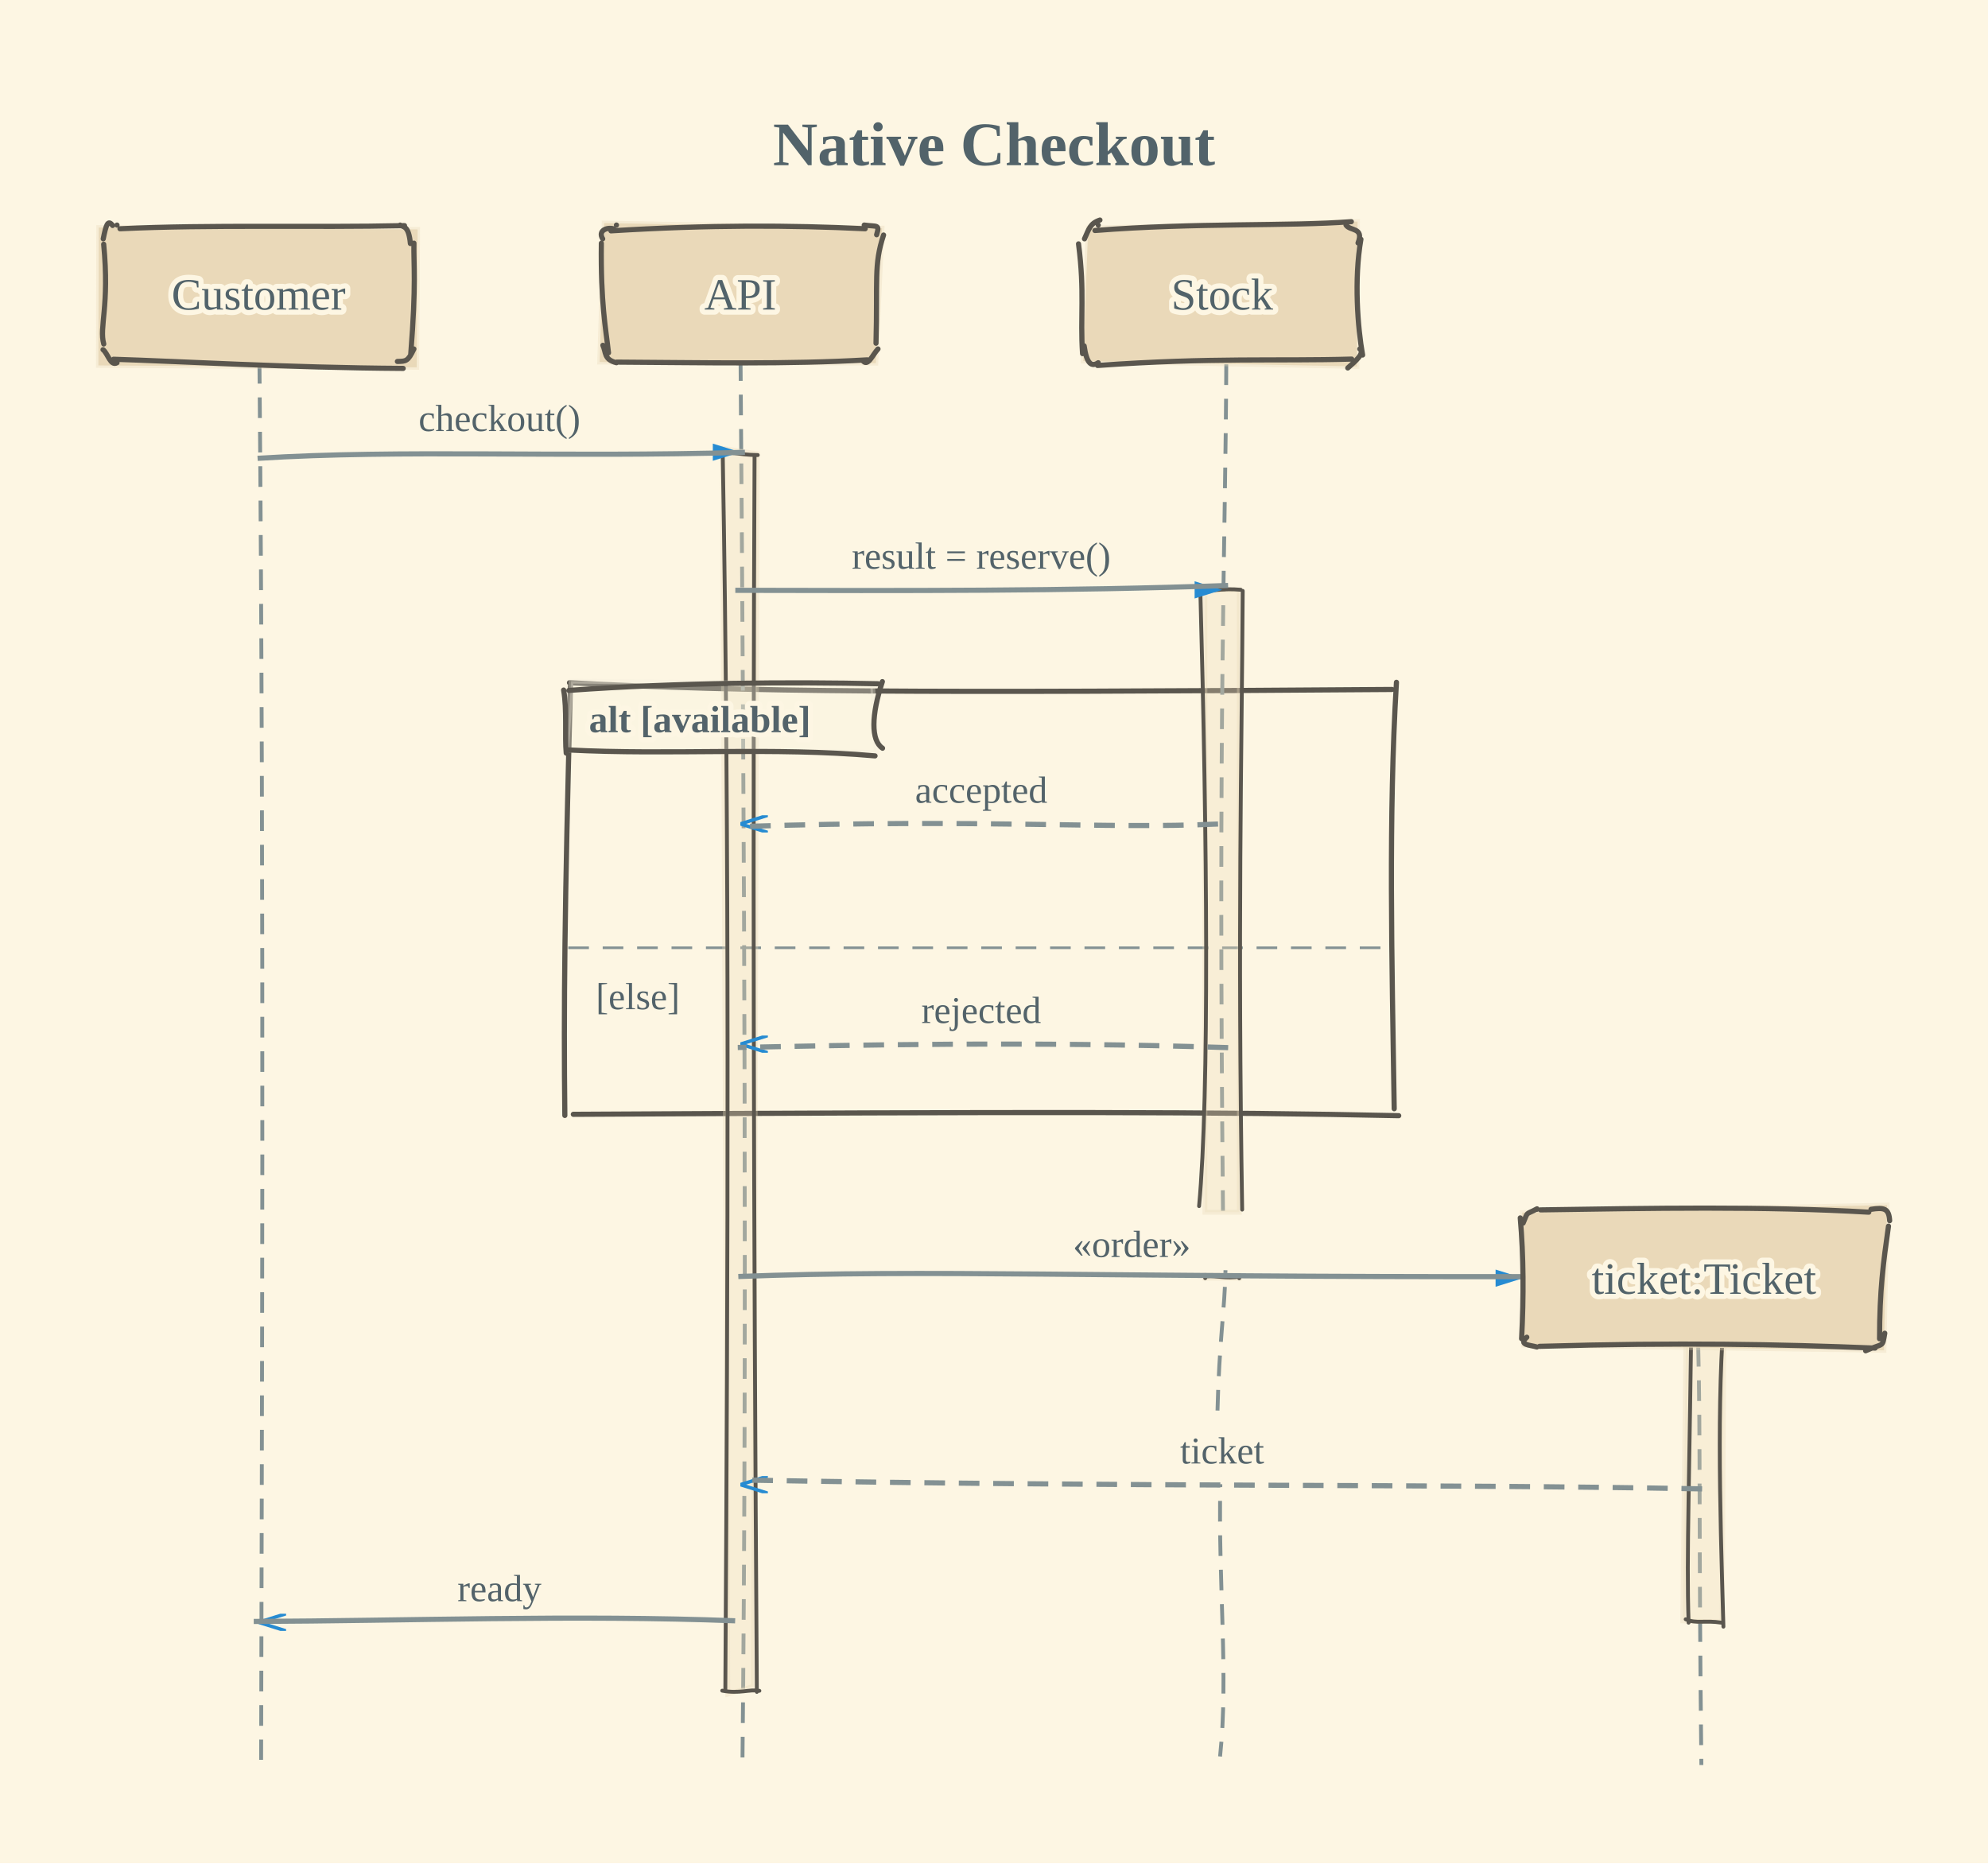
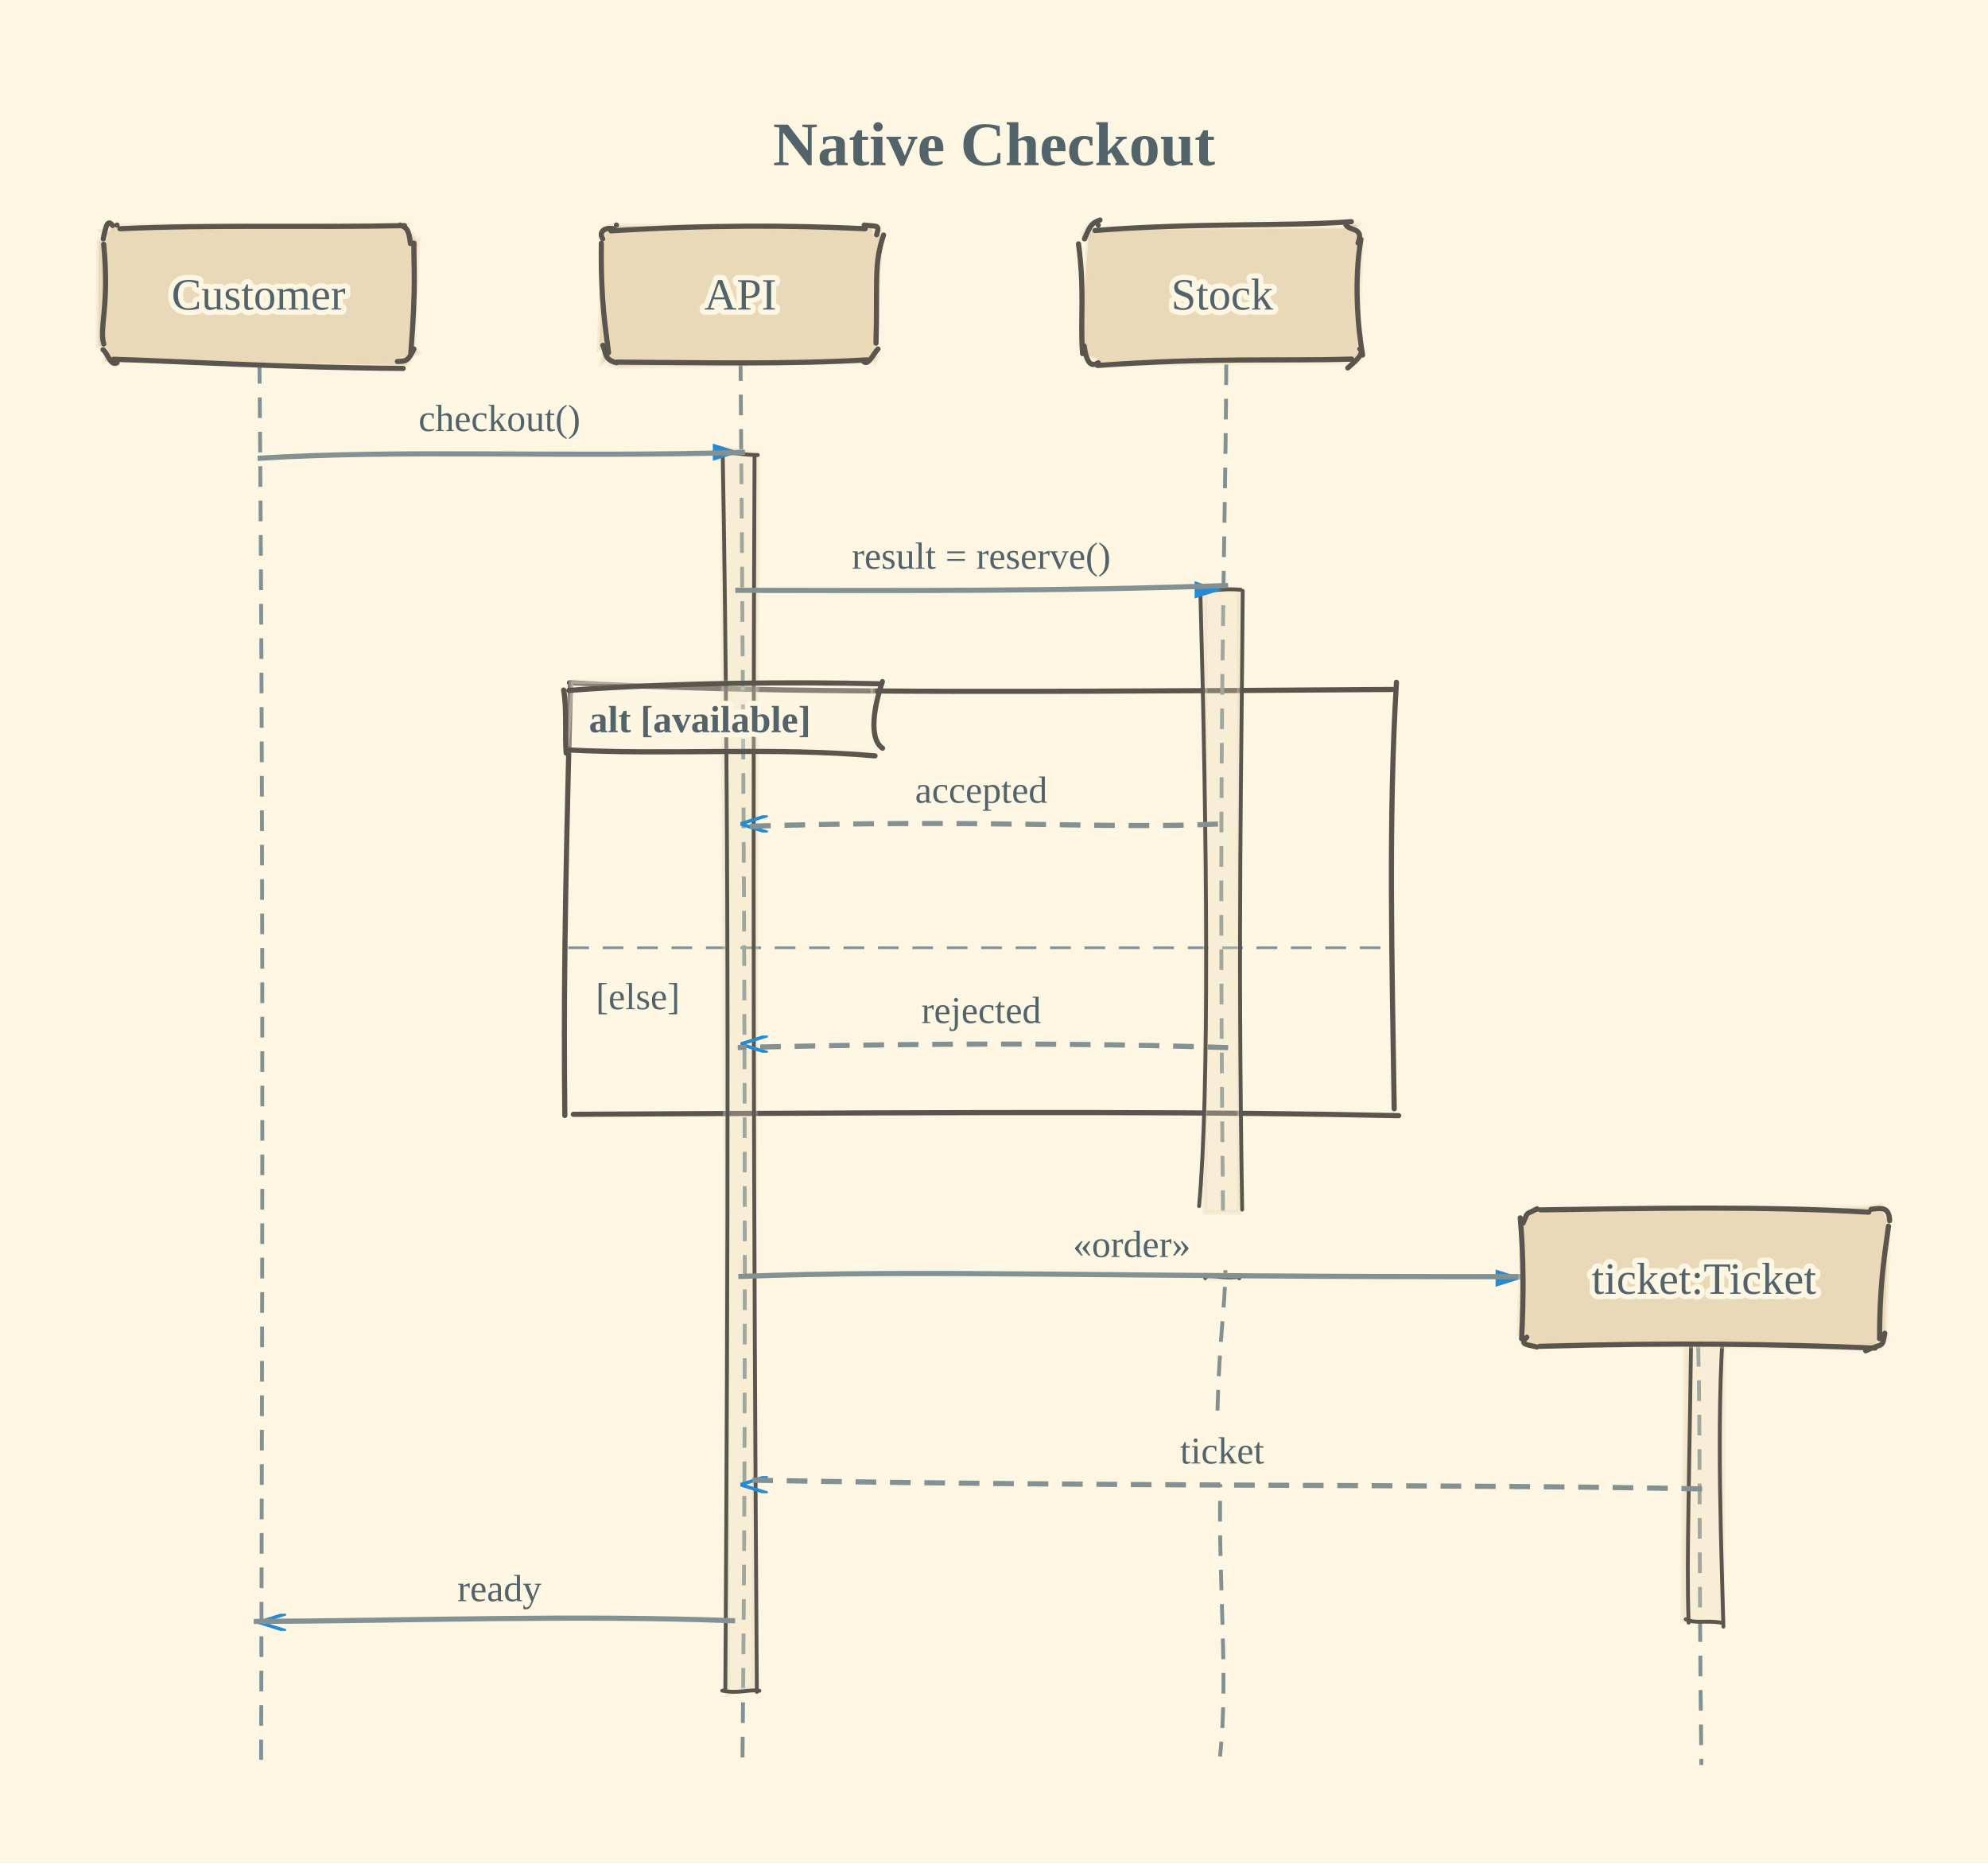
- <svg xmlns="http://www.w3.org/2000/svg" width="577.676" height="541.4" viewBox="0 0 577.676 541.4" style="--bg:#fdf6e3;--fg:#657b83;--line:#93a1a1;--accent:#268bd2;--muted:#93a1a1;--surface:#ead9b9;--border:#5a564e;--font:Caveat;background:#fdf6e3" class="am-1a24w1d0l47323">
+ <svg xmlns="http://www.w3.org/2000/svg" width="577.676" height="541.4" viewBox="0 0 577.676 541.4" style="--bg:#fdf6e3;--fg:#657b83;--line:#93a1a1;--accent:#268bd2;--muted:#93a1a1;--surface:#ead9b9;--border:#5a564e;--font:Caveat;background:#fdf6e3" class="am-1lyvs3s0mnt2v2">
  <style>
-   svg.am-1a24w1d0l47323 { font-family: var(--font, 'Caveat'), system-ui, sans-serif; }
-   svg.am-1a24w1d0l47323 {
+   svg.am-1lyvs3s0mnt2v2 { font-family: var(--font, 'Caveat'), system-ui, sans-serif; }
+   svg.am-1lyvs3s0mnt2v2 {
    /* Derived from --bg and --fg (overridable via --line, --accent, etc.) */
    --_text:          #657b83;
    --_text-sec:      #93a1a1;
    --_text-muted:    #93a1a1;
    --_text-faint:    #abb4af;
    --_line:          #93a1a1;
    --_arrow:         #268bd2;
    --_node-fill:     #ead9b9;
    --_node-stroke:   #5a564e;
    --_group-fill:    #fdf6e3;
    --_group-hdr:     #f5f0de;
    --_inner-stroke:  #ebe7d7;
    --_key-badge:     #eeead9;
  }
</style>
  <rect width="577.676" height="541.4" fill="#fdf6e3" data-backdrop="page" />
  <defs>
    <marker id="seq-arrow" markerWidth="8" markerHeight="5" refX="8" refY="2.5" orient="auto-start-reverse">
      <polygon points="0 0, 8 2.5, 0 5" fill="#268bd2" />
    </marker>
    <marker id="seq-arrow-open" markerWidth="8" markerHeight="5" refX="8" refY="2.5" orient="auto-start-reverse">
      <polyline points="0 0, 8 2.5, 0 5" fill="none" stroke="#268bd2" stroke-width="1" />
    </marker>
    <marker id="seq-arrow-cross" markerWidth="8" markerHeight="5" refX="4" refY="2.5" orient="auto">
      <path d="M1 1 L7 4 M1 4 L7 1" fill="none" stroke="#268bd2" stroke-width="1.5" />
    </marker>
    <marker id="seq-arrow-half-top" markerWidth="8" markerHeight="5" refX="8" refY="2.5" orient="auto-start-reverse">
      <polygon points="0 0, 8 2.5, 0 2.5" fill="#268bd2" />
    </marker>
    <marker id="seq-arrow-half-bottom" markerWidth="8" markerHeight="5" refX="8" refY="2.5" orient="auto-start-reverse">
      <polygon points="0 2.5, 8 2.5, 0 5" fill="#268bd2" />
    </marker>
    <marker id="seq-arrow-stick-top" markerWidth="8" markerHeight="5" refX="8" refY="2.5" orient="auto-start-reverse">
      <path d="M0 0 L8 2.5" fill="none" stroke="#268bd2" stroke-width="1.5" />
    </marker>
    <marker id="seq-arrow-stick-bottom" markerWidth="8" markerHeight="5" refX="8" refY="2.5" orient="auto-start-reverse">
      <path d="M0 5 L8 2.5" fill="none" stroke="#268bd2" stroke-width="1.5" />
    </marker>
  </defs>
  <text paint-order="stroke" stroke="#fdf6e3" stroke-width="3" stroke-linejoin="round" stroke-linecap="round" x="288.838" y="41.7" class="diagram-title" text-anchor="middle" font-size="18" font-weight="600" fill="#52636a" data-id="diagram-title" data-role="title" data-prepared-text="true" dy="6.3" textLength="142.02" lengthAdjust="spacingAndGlyphs" data-font-metrics="deterministic-fit">Native Checkout</text>
  <g class="block" data-type="alt" data-label="available" data-id="statement:3" data-role="block">
    <path d="M165.48 198.38 C217.63 201.15, 267.06 201.34, 404.49 200.34 M405.78 198.26 C403.43 237.65, 404.47 278.36, 405.13 322.17 M406.44 324.19 C353.75 323.04, 299.94 323.05, 166.6 323.79 M164.13 324.12 C163.78 293.14, 164.05 263.96, 165.76 199.34" fill="none" stroke="#5a564e" stroke-width="1.5" stroke-linecap="round" stroke-linejoin="round" data-id="statement:3:rect" data-role="block" />
    <line x1="165.133" y1="275.4" x2="405.133" y2="275.4" stroke="#839193" stroke-width="0.75" stroke-dasharray="6 4" data-relationship="block" data-direction="undirected" data-id="statement:3:divider#0" data-role="block" />
  </g>
  <line stroke-opacity="0" class="lifeline" data-actor="Buyer" x1="75.133" y1="105.4" x2="75.133" y2="511.4" stroke="#839193" stroke-width="0.75" stroke-dasharray="6 4" data-relationship="lifeline" data-direction="undirected" />
  <path d="M75.39 105.47 C76.83 265.57, 76.02 426.65, 75.88 511.36" fill="none" stroke="#839193" stroke-width="1.125" stroke-linecap="butt" stroke-linejoin="miter" stroke-miterlimit="4" stroke-dasharray="6 4" />
  <line stroke-opacity="0" class="lifeline" data-actor="API" x1="215.133" y1="105.4" x2="215.133" y2="511.4" stroke="#839193" stroke-width="0.75" stroke-dasharray="6 4" data-relationship="lifeline" data-direction="undirected" />
  <path d="M215.19 104.67 C216.32 248.01, 217.01 390.61, 215.75 511.63" fill="none" stroke="#839193" stroke-width="1.125" stroke-linecap="butt" stroke-linejoin="miter" stroke-miterlimit="4" stroke-dasharray="6 4" />
  <g class="lifeline" data-actor="Stock">
    <line stroke-opacity="0" x1="355.133" y1="105.4" x2="355.133" y2="352.25" stroke="#839193" stroke-width="0.75" stroke-dasharray="6 4" stroke-dashoffset="0" data-relationship="lifeline" data-direction="undirected" />
    <path d="M356.33 105.87 C356.15 157.02, 353.91 205.94, 355.39 353.08" fill="none" stroke="#839193" stroke-width="1.125" stroke-linecap="butt" stroke-linejoin="miter" stroke-miterlimit="4" stroke-dasharray="6 4" stroke-dashoffset="0" />
    <line stroke-opacity="0" x1="355.133" y1="370.55" x2="355.133" y2="412.25" stroke="#839193" stroke-width="0.75" stroke-dasharray="6 4" stroke-dashoffset="5.15" data-relationship="lifeline" data-direction="undirected" />
    <path d="M356.1 369.09 C355.92 380.64, 354.28 389.15, 353.75 410.85" fill="none" stroke="#839193" stroke-width="1.125" stroke-linecap="butt" stroke-linejoin="miter" stroke-miterlimit="4" stroke-dasharray="6 4" stroke-dashoffset="5.15" />
    <line stroke-opacity="0" x1="355.133" y1="430.55" x2="355.133" y2="511.4" stroke="#839193" stroke-width="0.75" stroke-dasharray="6 4" stroke-dashoffset="5.15" data-relationship="lifeline" data-direction="undirected" />
    <path d="M354.61 431.27 C353.96 460.09, 357.02 487.06, 354.53 510.38" fill="none" stroke="#839193" stroke-width="1.125" stroke-linecap="butt" stroke-linejoin="miter" stroke-miterlimit="4" stroke-dasharray="6 4" stroke-dashoffset="5.15" />
  </g>
  <line stroke-opacity="0" class="lifeline" data-actor="ticket:Ticket" x1="495.133" y1="391.4" x2="495.133" y2="511.4" stroke="#839193" stroke-width="0.75" stroke-dasharray="6 4" data-relationship="lifeline" data-direction="undirected" />
  <path d="M493.47 391.09 C494.15 417.33, 493.59 445.66, 494.39 512.87" fill="none" stroke="#839193" stroke-width="1.125" stroke-linecap="butt" stroke-linejoin="miter" stroke-miterlimit="4" stroke-dasharray="6 4" />
  <g class="activation" data-actor="Stock" data-id="activation:Stock#0" data-role="activation">
    <path d="M 350.133 171.4 h 10 V 352.25 h -10 Z M 350.133 370.55 h 10 V 371.4 h -10 Z" fill="#ead9b9" fill-opacity="0.3" stroke="#ead9b9" stroke-width="1.4" stroke-opacity="0.34" data-id="part:[&quot;activation:Stock#0&quot;,&quot;fill&quot;]" data-role="activation" />
    <path d="M348.8 171.89 C350.77 243.55, 351.45 317.75, 348.43 350.46 M361.11 171.7 C360.82 220.49, 359.62 269.62, 360.95 351.48 M350.48 171.53 C353 171.76, 355.23 170.9, 360.52 171.37 M350.17 370.48 C350.13 370.81, 350.19 371.14, 350.21 371.4 M360.16 370.54 C360.19 370.83, 360.07 371.01, 360.1 371.42 M350.87 370.86 C353.12 370.57, 356.12 371.64, 360.39 370.91" fill="none" stroke="#5a564e" stroke-width="1.125" stroke-linecap="round" stroke-linejoin="round" data-id="part:[&quot;activation:Stock#0&quot;,&quot;border&quot;]" data-role="activation" />
  </g>
  <path d="M490.098,371.725 L500.995,372.701 L500.445,471.315 L488.978,470.984 Z" fill="#ead9b9" fill-opacity="0.3" stroke="none" data-id="activation:ticket:Ticket#0" data-role="activation" />
  <path d="M490.098,371.725 L500.995,372.701 L500.445,471.315 L488.978,470.984 Z" fill="none" stroke="#ead9b9" stroke-width="1.4" stroke-opacity="0.34" />
  <path d="M489.87 371 C493.01 370.67, 496.36 372.1, 500.39 370.73 M501.91 372.12 C498.63 401.86, 499.74 435.91, 500.79 472.66 M500.27 471.51 C495.32 470.73, 492.96 471.9, 489.84 470.52 M490.67 471.5 C490.01 451.29, 491 430.35, 491.61 370.85" fill="none" stroke="#5a564e" stroke-width="1.125" stroke-linecap="round" stroke-linejoin="round" />
  <path d="M209.942,130.288 L220.068,131.859 L218.909,489.979 L211.484,492.264 Z" fill="#ead9b9" fill-opacity="0.3" stroke="none" data-id="activation:API#0" data-role="activation" />
  <path d="M209.942,130.288 L220.068,131.859 L218.909,489.979 L211.484,492.264 Z" fill="none" stroke="#ead9b9" stroke-width="1.4" stroke-opacity="0.34" />
  <path d="M209.5 132.27 C212.14 130.74, 213.96 132.21, 220.19 132.23 M219.26 132.41 C218.76 240, 218.94 346.27, 219.93 491.62 M220.66 491.3 C217.73 490.78, 214.9 492.22, 209.87 491.26 M210.77 490.98 C211.5 368.95, 212.03 244.92, 210.01 131.85" fill="none" stroke="#5a564e" stroke-width="1.125" stroke-linecap="round" stroke-linejoin="round" />
  <g class="sequence-block-header-overlay" pointer-events="none" aria-hidden="true" data-id="statement:3:header-overlay" data-role="block">
    <path d="M165.953,197.929 L253.561,198.872 L254.619,218.623 L164.66,217.98 Z" fill="#f5f0de" fill-opacity="0.3" stroke="none" data-id="statement:3:tab" data-role="block" />
    <path d="M165.953,197.929 L253.561,198.872 L254.619,218.623 L164.66,217.98 Z" fill="none" stroke="#f5f0de" stroke-width="1.4" stroke-opacity="0.34" />
    <path d="M165.31 200.61 C197.39 198.29, 230.37 198.13, 255.15 198.68 M256.4 198.06 C253.19 207.74, 253.04 215.16, 256.45 217.41 M254.27 219.64 C224.74 217.02, 194.61 219.46, 165.07 217.91 M164.53 218.83 C164.08 214.03, 164.79 206.19, 163.78 200.51" fill="none" stroke="#5a564e" stroke-width="1.5" stroke-linecap="round" stroke-linejoin="round" />
    <text paint-order="stroke" stroke="#fdf6e3" stroke-width="3" stroke-linejoin="round" stroke-linecap="round" x="171.133" y="208.9" text-anchor="start" font-size="11" font-weight="600" fill="#53636a" data-prepared-text="true" dy="3.85" textLength="69.63" lengthAdjust="spacingAndGlyphs" data-font-metrics="deterministic-fit">alt [available]</text>
  </g>
  <g class="sequence-block-divider-labels" pointer-events="none" data-id="statement:3:divider-labels" data-role="block">
    <text paint-order="stroke" stroke="#fdf6e3" stroke-width="3" stroke-linejoin="round" stroke-linecap="round" x="173.133" y="289.4" text-anchor="start" font-size="11" font-weight="400" fill="#53636a" data-prepared-text="true" dy="3.85" textLength="27.786" lengthAdjust="spacingAndGlyphs" data-font-metrics="deterministic-fit">[else]</text>
  </g>
  <g class="message" data-label="checkout()" data-line-style="solid" data-start-head="none" data-end-head="filled" data-central-start="false" data-central-end="false" data-self="false" data-id="statement:1" data-role="message">
    <line stroke-opacity="0" x1="75.133" y1="131.4" x2="215.133" y2="131.4" stroke="#839193" stroke-width="1" marker-end="url(#seq-arrow)" data-relationship="sequence-message" data-direction="forward" data-id="statement:1:line" data-role="message" data-from="Buyer" data-to="API" role="graphics-symbol" aria-roledescription="relation" aria-label="Buyer to API: checkout()" />
    <path d="M74.85 133.18 C116.78 130.54, 162.78 132.98, 216.46 131.43" fill="none" stroke="#839193" stroke-width="1.5" stroke-linecap="butt" stroke-linejoin="miter" stroke-miterlimit="4" />
    <text paint-order="stroke" stroke="#fdf6e3" stroke-width="3" stroke-linejoin="round" stroke-linecap="round" x="145.133" y="121.4" text-anchor="middle" font-size="11" font-weight="400" fill="#53636a" data-prepared-text="true" dy="3.85" textLength="51.546" lengthAdjust="spacingAndGlyphs" data-font-metrics="deterministic-fit">checkout()</text>
  </g>
  <g class="message" data-label="result = reserve()" data-line-style="solid" data-start-head="none" data-end-head="filled" data-central-start="false" data-central-end="false" data-self="false" data-id="statement:2" data-role="message">
    <line stroke-opacity="0" x1="215.133" y1="171.4" x2="355.133" y2="171.4" stroke="#839193" stroke-width="1" marker-end="url(#seq-arrow)" data-relationship="sequence-message" data-direction="forward" data-id="statement:2:line" data-role="message" data-from="API" data-to="Stock" role="graphics-symbol" aria-roledescription="relation" aria-label="API to Stock: result = reserve()" />
    <path d="M213.67 171.53 C262.78 171.64, 309.85 171.79, 356.86 170.12" fill="none" stroke="#839193" stroke-width="1.5" stroke-linecap="butt" stroke-linejoin="miter" stroke-miterlimit="4" />
    <text paint-order="stroke" stroke="#fdf6e3" stroke-width="3" stroke-linejoin="round" stroke-linecap="round" x="285.133" y="161.4" text-anchor="middle" font-size="11" font-weight="400" fill="#53636a" data-prepared-text="true" dy="3.85" textLength="83.622" lengthAdjust="spacingAndGlyphs" data-font-metrics="deterministic-fit">result = reserve()</text>
  </g>
  <g class="message" data-label="accepted" data-line-style="dashed" data-start-head="none" data-end-head="open" data-central-start="false" data-central-end="false" data-self="false" data-parent-id="statement:3" data-id="statement:4" data-role="message">
    <line stroke-opacity="0" x1="355.133" y1="239.4" x2="215.133" y2="239.4" stroke="#839193" stroke-width="1" stroke-dasharray="6 4" marker-end="url(#seq-arrow-open)" data-relationship="sequence-message" data-direction="forward" data-id="statement:4:line" data-role="message" data-from="Stock" data-to="API" role="graphics-symbol" aria-roledescription="relation" aria-label="Stock to API: accepted" />
    <path d="M353.94 239.44 C320.82 240.97, 286.71 237.88, 216.17 240.15" fill="none" stroke="#839193" stroke-width="1.5" stroke-linecap="butt" stroke-linejoin="miter" stroke-miterlimit="4" stroke-dasharray="6 4" />
    <text paint-order="stroke" stroke="#fdf6e3" stroke-width="3" stroke-linejoin="round" stroke-linecap="round" x="285.133" y="229.4" text-anchor="middle" font-size="11" font-weight="400" fill="#53636a" data-prepared-text="true" dy="3.85" textLength="45.606" lengthAdjust="spacingAndGlyphs" data-font-metrics="deterministic-fit">accepted</text>
  </g>
  <g class="message" data-label="rejected" data-line-style="dashed" data-start-head="none" data-end-head="open" data-central-start="false" data-central-end="false" data-self="false" data-parent-id="statement:3" data-id="statement:5" data-role="message">
    <line stroke-opacity="0" x1="355.133" y1="303.4" x2="215.133" y2="303.4" stroke="#839193" stroke-width="1" stroke-dasharray="6 4" marker-end="url(#seq-arrow-open)" data-relationship="sequence-message" data-direction="forward" data-id="statement:5:line" data-role="message" data-from="Stock" data-to="API" role="graphics-symbol" aria-roledescription="relation" aria-label="Stock to API: rejected" />
    <path d="M356.88 304.41 C299.17 302.51, 247.01 303.7, 214.38 304.37" fill="none" stroke="#839193" stroke-width="1.5" stroke-linecap="butt" stroke-linejoin="miter" stroke-miterlimit="4" stroke-dasharray="6 4" />
    <text paint-order="stroke" stroke="#fdf6e3" stroke-width="3" stroke-linejoin="round" stroke-linecap="round" x="285.133" y="293.4" text-anchor="middle" font-size="11" font-weight="400" fill="#53636a" data-prepared-text="true" dy="3.85" textLength="40.854" lengthAdjust="spacingAndGlyphs" data-font-metrics="deterministic-fit">rejected</text>
  </g>
  <g class="message" data-label="«order»" data-line-style="solid" data-start-head="none" data-end-head="filled" data-central-start="false" data-central-end="false" data-self="false" data-id="statement:6" data-role="message">
    <line stroke-opacity="0" x1="215.133" y1="371.4" x2="442.59" y2="371.4" stroke="#839193" stroke-width="1" marker-end="url(#seq-arrow)" data-relationship="sequence-message" data-direction="forward" data-id="statement:6:line" data-role="message" data-from="API" data-to="ticket:Ticket" role="graphics-symbol" aria-roledescription="relation" aria-label="API to ticket:Ticket: «order»" />
    <path d="M214.54 370.92 C269 368.84, 319.64 371.11, 442.83 370.96" fill="none" stroke="#839193" stroke-width="1.5" stroke-linecap="butt" stroke-linejoin="miter" stroke-miterlimit="4" />
    <text paint-order="stroke" stroke="#fdf6e3" stroke-width="3" stroke-linejoin="round" stroke-linecap="round" x="328.861" y="361.4" text-anchor="middle" font-size="11" font-weight="400" fill="#53636a" data-prepared-text="true">
      <tspan x="328.861" y="365.25" text-anchor="middle" data-text-fragment="true">«order»</tspan>
    </text>
  </g>
  <g class="message" data-label="ticket" data-line-style="dashed" data-start-head="none" data-end-head="open" data-central-start="false" data-central-end="false" data-self="false" data-id="statement:6:reply" data-role="message">
    <line stroke-opacity="0" x1="495.133" y1="431.4" x2="215.133" y2="431.4" stroke="#839193" stroke-width="1" stroke-dasharray="6 4" marker-end="url(#seq-arrow-open)" data-relationship="sequence-message" data-direction="forward" data-id="statement:6:reply:line" data-role="message" data-from="ticket:Ticket" data-to="API" role="graphics-symbol" aria-roledescription="relation" aria-label="ticket:Ticket to API: ticket" />
    <path d="M494.6 432.63 C413.3 431.12, 332.25 432.18, 215.02 430.04" fill="none" stroke="#839193" stroke-width="1.5" stroke-linecap="butt" stroke-linejoin="miter" stroke-miterlimit="4" stroke-dasharray="6 4" />
    <text paint-order="stroke" stroke="#fdf6e3" stroke-width="3" stroke-linejoin="round" stroke-linecap="round" x="355.133" y="421.4" text-anchor="middle" font-size="11" font-weight="400" fill="#53636a" data-prepared-text="true" dy="3.85" textLength="26.598" lengthAdjust="spacingAndGlyphs" data-font-metrics="deterministic-fit">ticket</text>
  </g>
  <g class="message" data-label="ready" data-line-style="solid" data-start-head="none" data-end-head="open" data-central-start="false" data-central-end="false" data-self="false" data-id="statement:7" data-role="message">
    <line stroke-opacity="0" x1="215.133" y1="471.4" x2="75.133" y2="471.4" stroke="#839193" stroke-width="1" marker-end="url(#seq-arrow-open)" data-relationship="sequence-message" data-direction="forward" data-id="statement:7:line" data-role="message" data-from="API" data-to="Buyer" role="graphics-symbol" aria-roledescription="relation" aria-label="API to Buyer: ready" />
    <path d="M213.62 470.96 C167.88 469.19, 117.3 470.99, 73.73 471.15" fill="none" stroke="#839193" stroke-width="1.5" stroke-linecap="butt" stroke-linejoin="miter" stroke-miterlimit="4" />
    <text paint-order="stroke" stroke="#fdf6e3" stroke-width="3" stroke-linejoin="round" stroke-linecap="round" x="145.133" y="461.4" text-anchor="middle" font-size="11" font-weight="400" fill="#53636a" data-prepared-text="true" dy="3.85" textLength="30.162" lengthAdjust="spacingAndGlyphs" data-font-metrics="deterministic-fit">ready</text>
  </g>
  <g class="actor" data-id="Buyer" data-label="Customer" data-type="participant" data-role="actor">
-     <path d="M28.684,66.113 L121.356,66.666 L121.095,106.747 L28.594,106.182 Z" fill="#ead9b9" fill-opacity="1" stroke="none" data-id="actor:Buyer:box" data-role="actor" />
-     <path d="M28.684,66.113 L121.356,66.666 L121.095,106.747 L28.594,106.182 Z" fill="none" stroke="#ead9b9" stroke-width="1.4" stroke-opacity="0.34" />
+     <path d="M28.684,70.113 L31.226,69.63 L31.365,68.747 L29.766,67.353 L31.969,67.284 L32.778,65.528 L32.995,65.611 L116.153,65.324 L118.335,65.331 L117.385,66.607 L117.739,66.075 L119.953,68.293 L120.903,69.707 L121.416,69.68 L120.203,100.604 L121.56,102.551 L119.664,102.96 L118.684,105.157 L118.087,104.898 L118.339,105.938 L117.612,106.075 L33.513,104.733 L34.325,106.369 L32.951,104.364 L30.44,104.995 L30.957,102.499 L31.494,101.249 L28.511,100.526 Z" fill="#ead9b9" fill-opacity="1" stroke="none" data-id="actor:Buyer:box" data-role="actor" />
+     <path d="M28.684,70.113 L31.226,69.63 L31.365,68.747 L29.766,67.353 L31.969,67.284 L32.778,65.528 L32.995,65.611 L116.153,65.324 L118.335,65.331 L117.385,66.607 L117.739,66.075 L119.953,68.293 L120.903,69.707 L121.416,69.68 L120.203,100.604 L121.56,102.551 L119.664,102.96 L118.684,105.157 L118.087,104.898 L118.339,105.938 L117.612,106.075 L33.513,104.733 L34.325,106.369 L32.951,104.364 L30.44,104.995 L30.957,102.499 L31.494,101.249 L28.511,100.526 Z" fill="none" stroke="#ead9b9" stroke-width="1.4" stroke-opacity="0.34" />
    <path d="M34.87 66.47 C61.51 65.21, 90.62 66.16, 117.54 65.56 M116.27 65.4 C117.2 66.04, 118.75 65.44, 119.25 70.76 M120.28 70.65 C120.15 77, 121.01 81.98, 119.35 102.96 M120.27 101.4 C118.52 105.08, 117.95 104.96, 115.48 105.03 M117.16 107.05 C83.46 106.85, 52.08 104.96, 32.98 104.39 M34 105.4 C32.1 106.5, 31.33 102.66, 29.94 101.61 M30.15 99.95 C28.77 95.04, 31.87 89.08, 30.13 70.97 M30 69.4 C30.8 65.44, 31.31 63.64, 32.72 65.52 M34 65.4 C34 65.4, 34 65.4, 34 65.4" fill="none" stroke="#5a564e" stroke-width="1.5" stroke-linecap="round" stroke-linejoin="round" />
    <text paint-order="stroke" stroke="#fdf6e3" stroke-width="3" stroke-linejoin="round" stroke-linecap="round" x="75.133" y="85.4" text-anchor="middle" font-size="13" font-weight="500" fill="#52636a" data-prepared-text="true" dy="4.55" textLength="58.266" lengthAdjust="spacingAndGlyphs" data-font-metrics="deterministic-fit">Customer</text>
  </g>
  <g class="actor" data-id="API" data-label="API" data-type="participant" data-role="actor">
-     <path d="M175.558,64.815 L256.305,66.287 L254.505,105.523 L174.249,105.202 Z" fill="#ead9b9" fill-opacity="1" stroke="none" data-id="actor:API:box" data-role="actor" />
-     <path d="M175.558,64.815 L256.305,66.287 L254.505,105.523 L174.249,105.202 Z" fill="none" stroke="#ead9b9" stroke-width="1.4" stroke-opacity="0.34" />
+     <path d="M175.558,68.815 L176.442,69.252 L175.041,67.523 L175.421,66.374 L178.36,65.377 L176.974,66.32 L179.065,65.564 L250.419,66.663 L251.347,65.891 L252.866,65.504 L253.743,67.181 L253.144,68.204 L255.609,67.045 L255.836,68.974 L254.177,101.545 L254.757,103.166 L254.813,103.401 L254.116,105.275 L253.15,103.448 L251.069,103.909 L250.586,105.057 L179.917,106.509 L177.386,105.871 L176.733,104.386 L174.876,105.359 L175.433,102.723 L176.327,101.844 L174.034,101.512 Z" fill="#ead9b9" fill-opacity="1" stroke="none" data-id="actor:API:box" data-role="actor" />
+     <path d="M175.558,68.815 L176.442,69.252 L175.041,67.523 L175.421,66.374 L178.36,65.377 L176.974,66.32 L179.065,65.564 L250.419,66.663 L251.347,65.891 L252.866,65.504 L253.743,67.181 L253.144,68.204 L255.609,67.045 L255.836,68.974 L254.177,101.545 L254.757,103.166 L254.813,103.401 L254.116,105.275 L253.15,103.448 L251.069,103.909 L250.586,105.057 L179.917,106.509 L177.386,105.871 L176.733,104.386 L174.876,105.359 L175.433,102.723 L176.327,101.844 L174.034,101.512 Z" fill="none" stroke="#ead9b9" stroke-width="1.4" stroke-opacity="0.34" />
    <path d="M177.54 67.08 C206.21 65.32, 229.55 65.42, 251.41 66.47 M251.13 65.4 C254.89 65.92, 255.67 65.09, 254.73 68.21 M256.75 68.29 C253.86 77, 255.05 81.41, 254.55 99.73 M255.13 101.4 C253.57 103.02, 252.15 106.86, 250.64 104.69 M252.02 104.56 C229.09 105.91, 204.29 105.36, 179.2 105.22 M179.13 105.4 C175.41 104.46, 176.15 102.38, 175.19 100.34 M176.82 102.52 C176.01 95.26, 174.52 88.02, 174.74 70.68 M175.13 69.4 C173.66 67.02, 176.37 65.93, 178.31 66.5 M179.13 65.4 C179.13 65.4, 179.13 65.4, 179.13 65.4" fill="none" stroke="#5a564e" stroke-width="1.5" stroke-linecap="round" stroke-linejoin="round" />
    <text paint-order="stroke" stroke="#fdf6e3" stroke-width="3" stroke-linejoin="round" stroke-linecap="round" x="215.133" y="85.4" text-anchor="middle" font-size="13" font-weight="500" fill="#52636a" data-prepared-text="true" dy="4.55" textLength="22.698" lengthAdjust="spacingAndGlyphs" data-font-metrics="deterministic-fit">API</text>
  </g>
  <g class="actor" data-id="Stock" data-label="Stock" data-type="participant" data-role="actor">
-     <path d="M316.201,66.274 L394.476,64.379 L394.293,106.484 L314.759,104.922 Z" fill="#ead9b9" fill-opacity="1" stroke="none" data-id="actor:Stock:box" data-role="actor" />
-     <path d="M316.201,66.274 L394.476,64.379 L394.293,106.484 L314.759,104.922 Z" fill="none" stroke="#ead9b9" stroke-width="1.4" stroke-opacity="0.34" />
+     <path d="M316.201,70.274 L314.612,67.344 L314.829,68.484 L315.93,66.093 L317.804,67.229 L316.825,66.708 L320.471,66.792 L390.788,66.373 L390.691,64.957 L394.6,65.322 L393.112,67.349 L393.765,66.401 L395.925,69.583 L395.723,67.961 L394.352,102.089 L393.931,101.036 L395.582,103.679 L395.437,103.817 L394.281,105.23 L392.395,103.979 L392.226,105.136 L317.736,105.709 L319.383,104.822 L318.6,103.969 L315.325,102.933 L314.807,102.333 L316.058,101.696 L313.948,100.26 Z" fill="#ead9b9" fill-opacity="1" stroke="none" data-id="actor:Stock:box" data-role="actor" />
+     <path d="M316.201,70.274 L314.612,67.344 L314.829,68.484 L315.93,66.093 L317.804,67.229 L316.825,66.708 L320.471,66.792 L390.788,66.373 L390.691,64.957 L394.6,65.322 L393.112,67.349 L393.765,66.401 L395.925,69.583 L395.723,67.961 L394.352,102.089 L393.931,101.036 L395.582,103.679 L395.437,103.817 L394.281,105.23 L392.395,103.979 L392.226,105.136 L317.736,105.709 L319.383,104.822 L318.6,103.969 L315.325,102.933 L314.807,102.333 L316.058,101.696 L313.948,100.26 Z" fill="none" stroke="#ead9b9" stroke-width="1.4" stroke-opacity="0.34" />
    <path d="M318.17 66.98 C347.82 64.65, 374.4 65.82, 392.67 64.41 M391.13 65.4 C392.28 67.18, 396.43 66.02, 394.62 70.6 M395.46 69.52 C393.42 81.25, 394.53 95.25, 395.95 103.16 M395.13 101.4 C396.7 102.61, 393.72 105.08, 391.64 106.92 M392.78 104.34 C371.05 104.97, 352.4 103.81, 318.93 106.2 M319.13 105.4 C317.17 106.67, 315.78 105.77, 315.03 100.5 M314.57 102.76 C313.85 91.86, 315.24 85.09, 313.4 70.86 M315.13 69.4 C316.46 66.52, 316.69 64.94, 319.62 63.94 M319.13 65.4 C319.13 65.4, 319.13 65.4, 319.13 65.4" fill="none" stroke="#5a564e" stroke-width="1.5" stroke-linecap="round" stroke-linejoin="round" />
    <text paint-order="stroke" stroke="#fdf6e3" stroke-width="3" stroke-linejoin="round" stroke-linecap="round" x="355.133" y="85.4" text-anchor="middle" font-size="13" font-weight="500" fill="#52636a" data-prepared-text="true" dy="4.55" textLength="36.036" lengthAdjust="spacingAndGlyphs" data-font-metrics="deterministic-fit">Stock</text>
  </g>
  <g class="actor" data-id="ticket:Ticket" data-label="ticket:Ticket" data-type="participant" data-role="actor">
-     <path d="M442.353,352.341 L548.342,350.164 L547.449,392.379 L442.693,390.867 Z" fill="#ead9b9" fill-opacity="1" stroke="none" data-id="actor:ticket:Ticket:box" data-role="actor" />
-     <path d="M442.353,352.341 L548.342,350.164 L547.449,392.379 L442.693,390.867 Z" fill="none" stroke="#ead9b9" stroke-width="1.4" stroke-opacity="0.34" />
+     <path d="M442.353,356.341 L443.392,353.129 L442.899,354.379 L443.865,352.039 L443.737,352.321 L445.288,352.313 L445.594,352.271 L542.794,350.874 L545.969,350.328 L545.02,352.066 L546.703,351.74 L547.948,353.786 L546.191,352.994 L548.766,354.38 L547.719,387.02 L548.231,388.709 L546.048,387.955 L545.232,390.159 L547.044,391.745 L544.474,390.886 L542.407,391.72 L446.809,390.51 L445.104,390.309 L445.371,390.183 L442.572,390.452 L442.247,389.942 L441.909,387.001 L441.358,387.25 Z" fill="#ead9b9" fill-opacity="1" stroke="none" data-id="actor:ticket:Ticket:box" data-role="actor" />
+     <path d="M442.353,356.341 L443.392,353.129 L442.899,354.379 L443.865,352.039 L443.737,352.321 L445.288,352.313 L445.594,352.271 L542.794,350.874 L545.969,350.328 L545.02,352.066 L546.703,351.74 L547.948,353.786 L546.191,352.994 L548.766,354.38 L547.719,387.02 L548.231,388.709 L546.048,387.955 L545.232,390.159 L547.044,391.745 L544.474,390.886 L542.407,391.72 L446.809,390.51 L445.104,390.309 L445.371,390.183 L442.572,390.452 L442.247,389.942 L441.909,387.001 L441.358,387.25 Z" fill="none" stroke="#ead9b9" stroke-width="1.4" stroke-opacity="0.34" />
    <path d="M447.65 351.56 C479.19 351.09, 512.56 350.44, 543.04 352.23 M543.68 351.4 C547.44 350.82, 548.89 351.09, 549.1 354.7 M548.76 356.29 C547.26 366.87, 546.17 374.88, 546.16 389 M547.68 387.4 C546.92 391.81, 547.43 390.08, 542.12 392.5 M544.87 391.72 C516.93 390.6, 487.98 390.02, 447.35 391.21 M446.59 391.4 C444.55 390.78, 441.11 390.86, 443.66 388.56 M442.15 388.99 C442.78 376.69, 442.73 365.03, 441.76 353.89 M442.59 355.4 C444.15 351.76, 443.09 353.18, 446.62 351.25 M446.59 351.4 C446.59 351.4, 446.59 351.4, 446.59 351.4" fill="none" stroke="#5a564e" stroke-width="1.5" stroke-linecap="round" stroke-linejoin="round" />
    <text paint-order="stroke" stroke="#fdf6e3" stroke-width="3" stroke-linejoin="round" stroke-linecap="round" x="495.133" y="371.4" text-anchor="middle" font-size="13" font-weight="500" fill="#52636a" data-prepared-text="true" dy="4.55" textLength="73.086" lengthAdjust="spacingAndGlyphs" data-font-metrics="deterministic-fit">ticket:Ticket</text>
  </g>
</svg>
